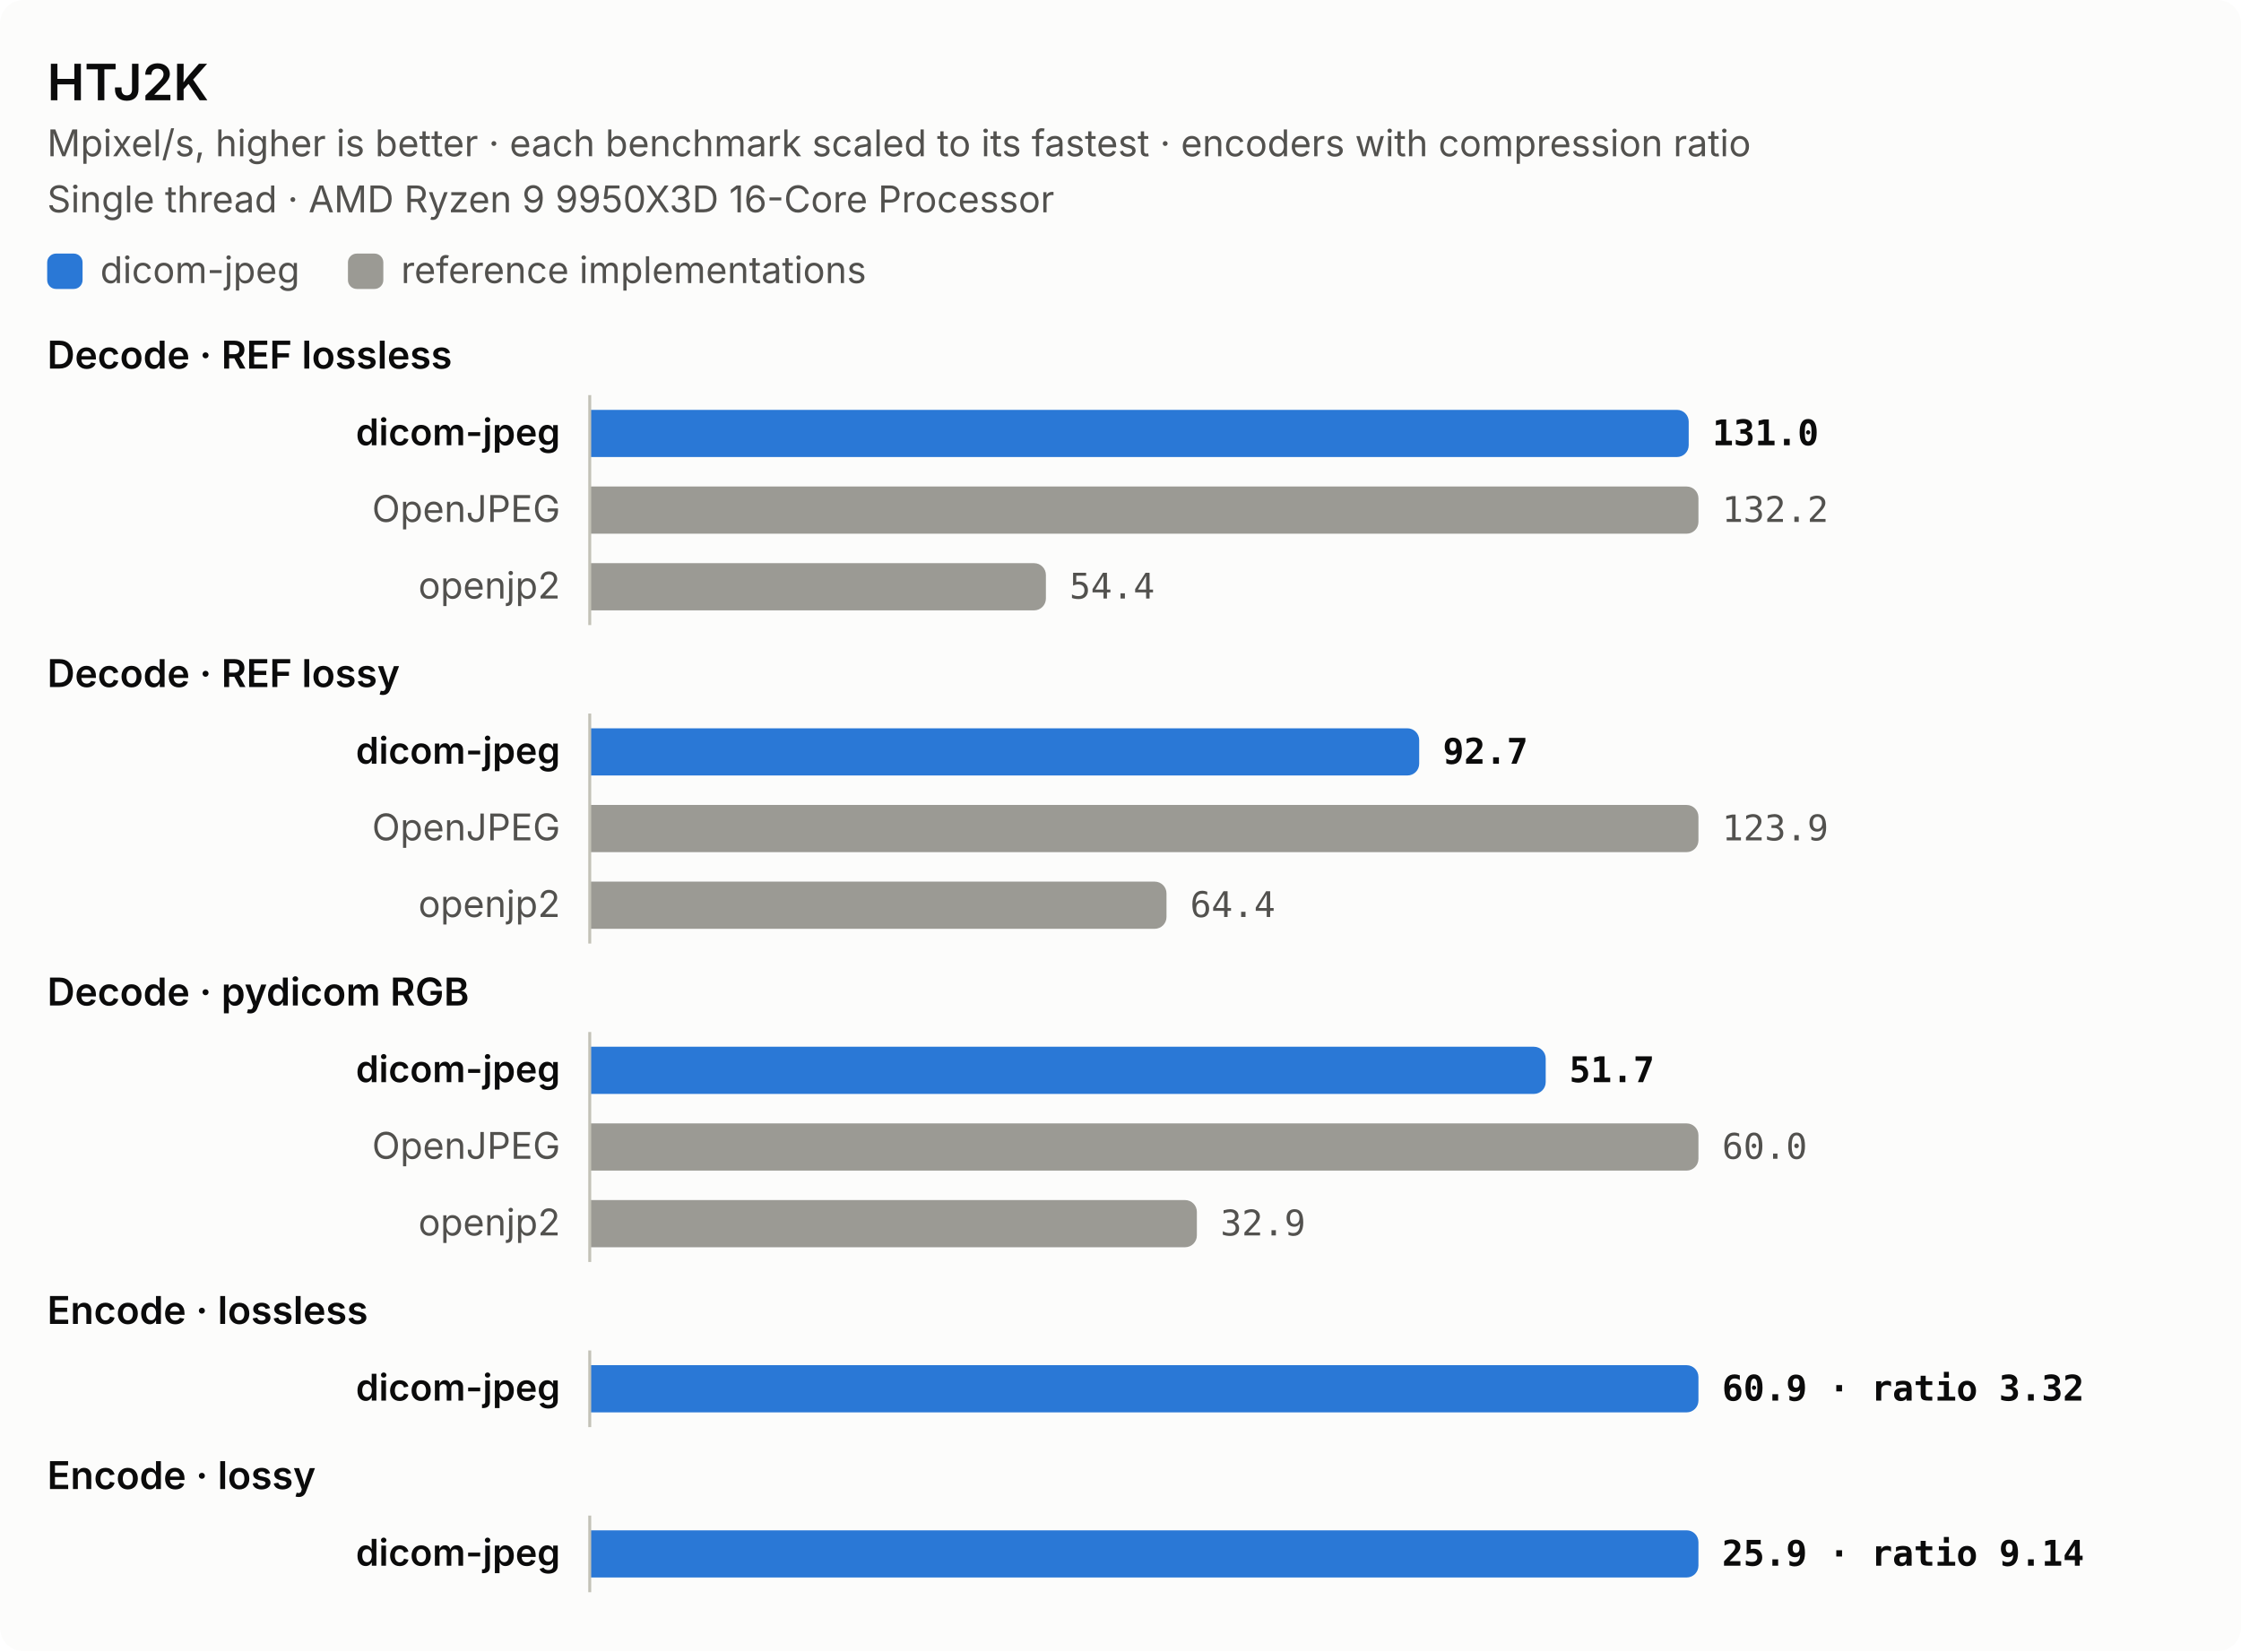
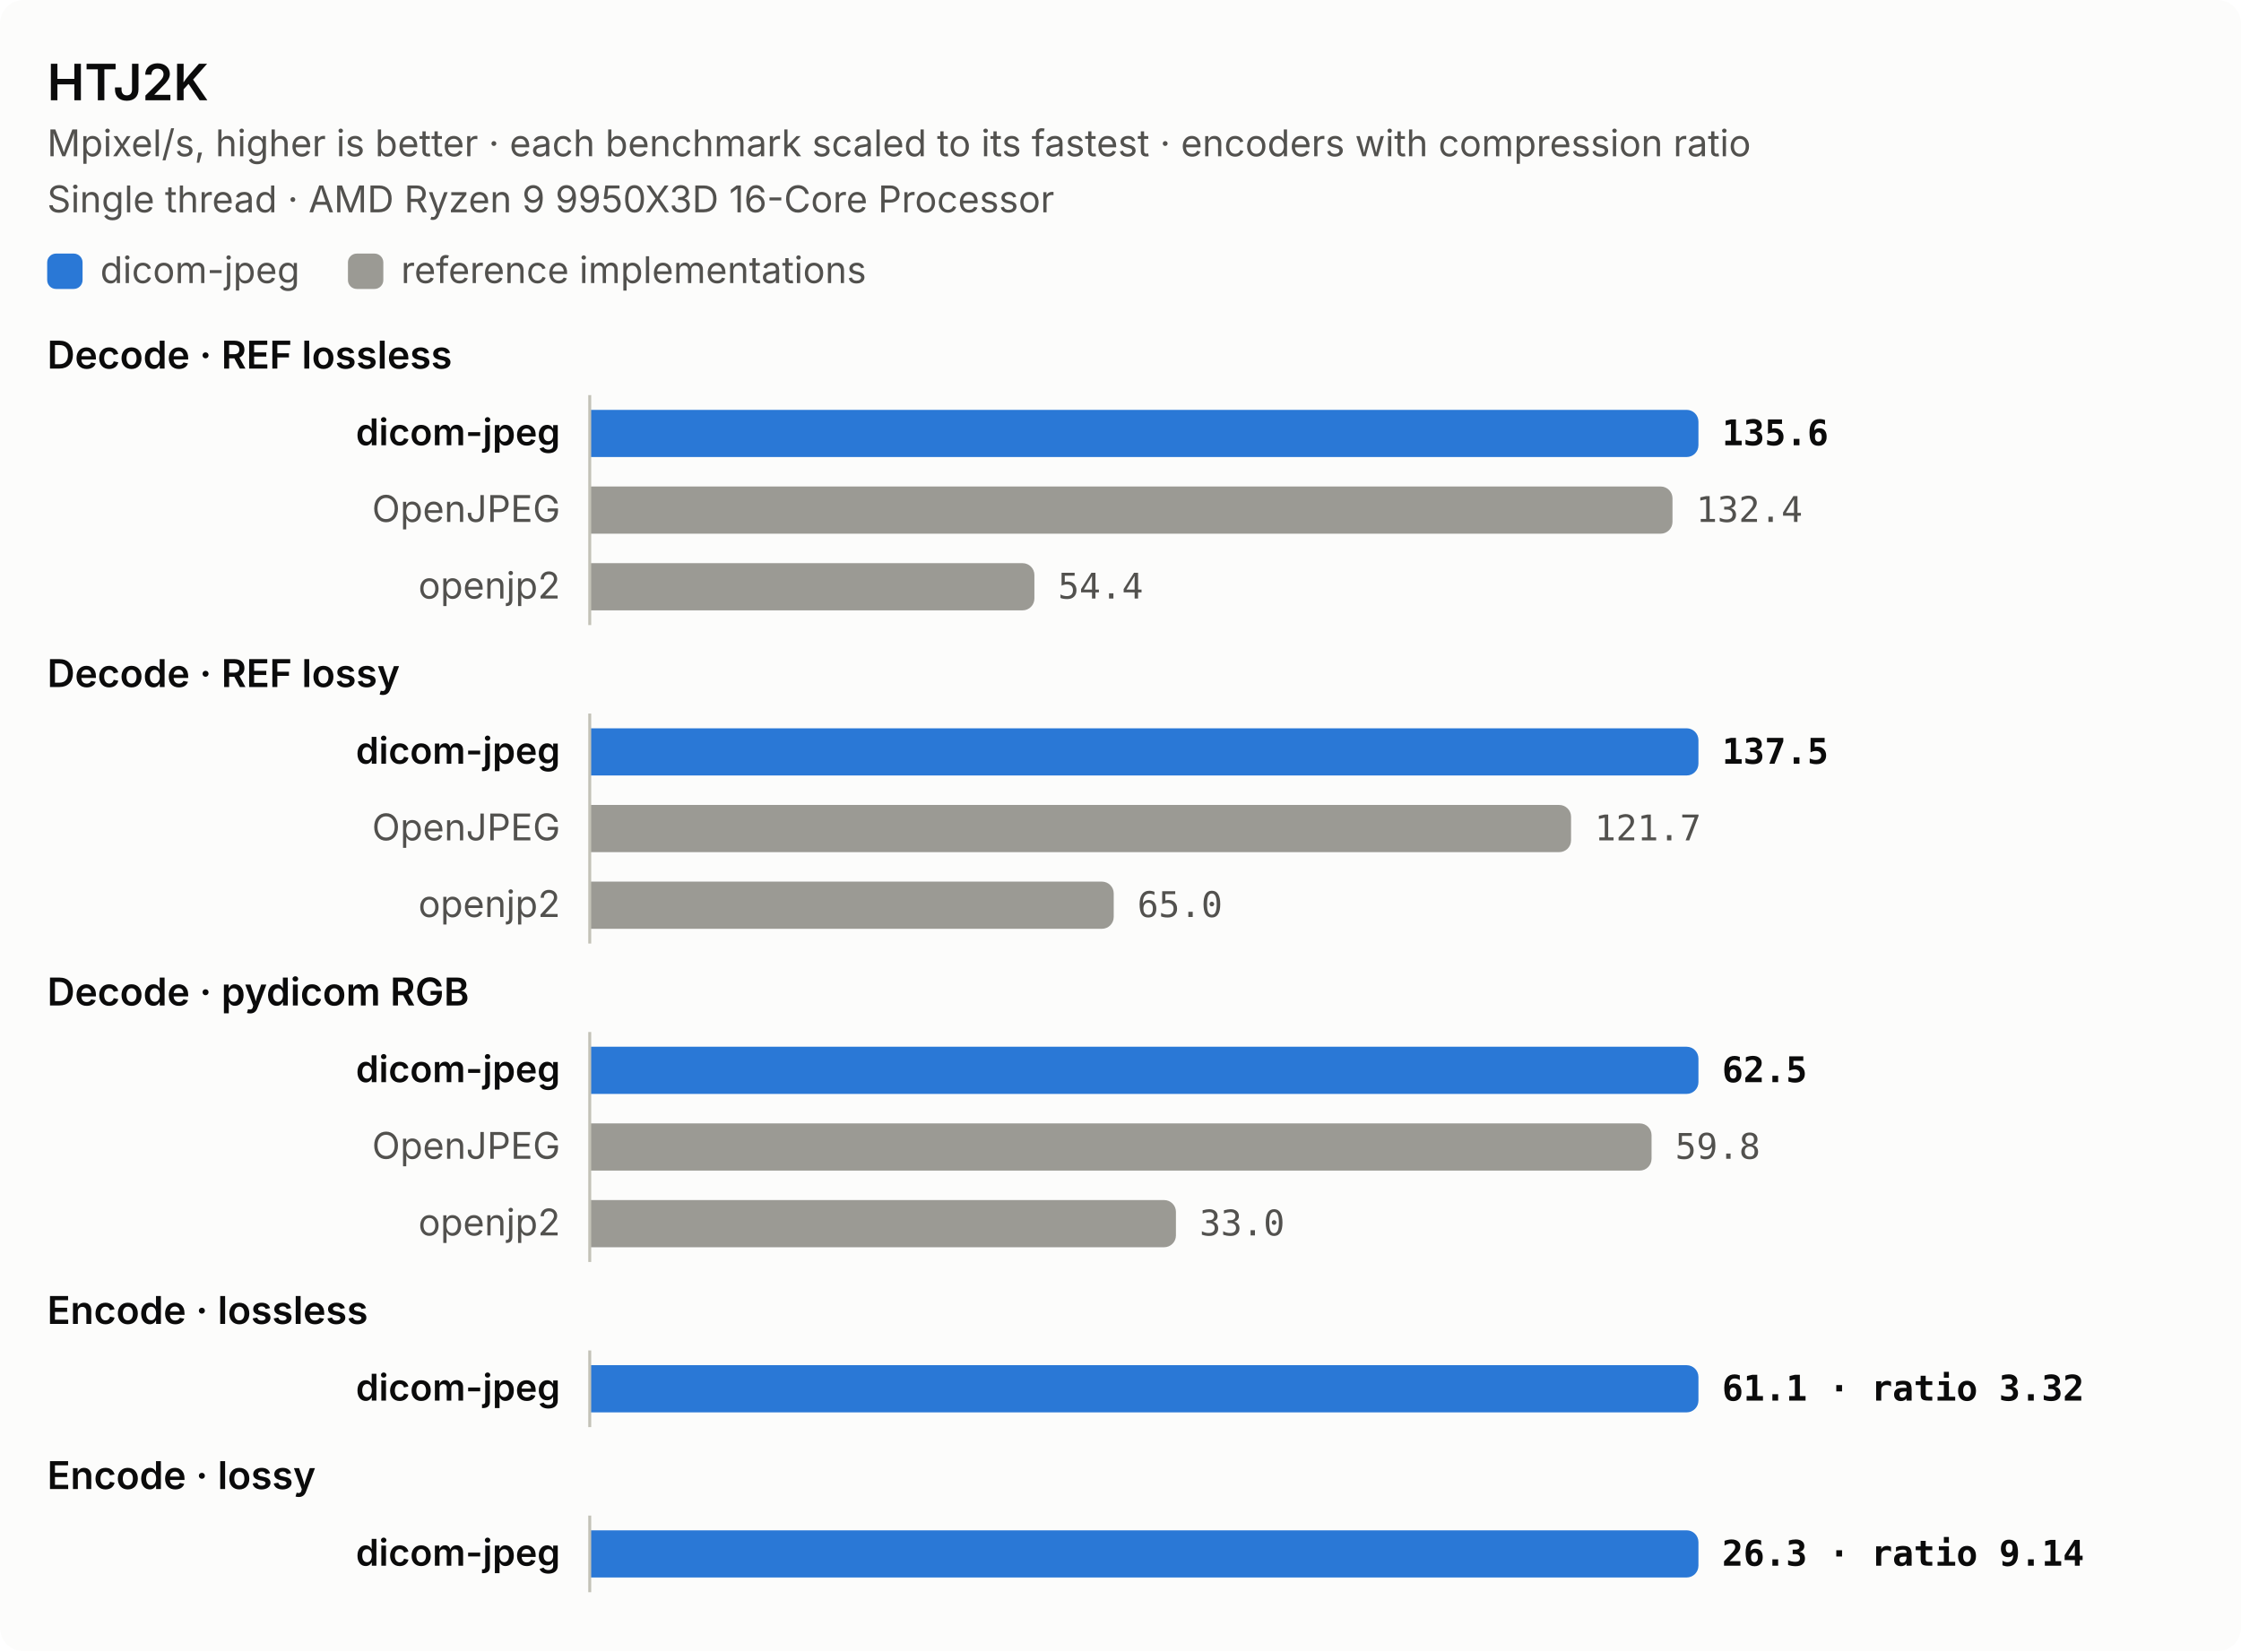
<svg xmlns="http://www.w3.org/2000/svg" width="760" height="560" viewBox="0 0 760 560" role="img" aria-label="HTJ2K">
  <style>
.bg { fill: #fcfcfb; }
.title { fill: #0b0b0b; font: 600 17px system-ui, -apple-system, 'Segoe UI', sans-serif; }
.sub { fill: #52514e; font: 12.5px system-ui, -apple-system, 'Segoe UI', sans-serif; }
.group { fill: #0b0b0b; font: 600 13px system-ui, -apple-system, 'Segoe UI', sans-serif; }
.name { fill: #52514e; font: 12.5px system-ui, -apple-system, 'Segoe UI', sans-serif; }
.name.ours { fill: #0b0b0b; font-weight: 600; }
.value { fill: #52514e; font: 12px ui-monospace, 'SF Mono', Menlo, Consolas, monospace; }
.value.ours { fill: #0b0b0b; font-weight: 600; }
.axis { stroke: #c3c2b7; stroke-width: 1; }
.ours-fill { fill: #2a78d6; }
.ref-fill { fill: #9b9a94; }
.l0 { fill: #86b6ef; } .l1 { fill: #5598e7; } .l2 { fill: #256abf; } .l3 { fill: #184f95; } .l4 { fill: #104281; }
@media (prefers-color-scheme: dark) {
  .bg { fill: #1a1a19; }
  .title, .group, .name.ours, .value.ours { fill: #f0efec; }
  .sub, .name, .value { fill: #c3c2b7; }
  .axis { stroke: #383835; }
  .ours-fill { fill: #3987e5; }
  .ref-fill { fill: #6e6d68; }
  .l0 { fill: #184f95; } .l1 { fill: #256abf; } .l2 { fill: #3987e5; } .l3 { fill: #6da7ec; } .l4 { fill: #9ec5f4; }
}
</style>
  <rect class="bg" width="760" height="560" rx="8" />
  <text x="16.0" y="34.0" class="title" text-anchor="start">HTJ2K</text>
  <text x="16.0" y="53.0" class="sub" text-anchor="start">Mpixel/s, higher is better · each benchmark scaled to its fastest · encoders with compression ratio</text>
  <text x="16.0" y="72.0" class="sub" text-anchor="start">Single thread · AMD Ryzen 9 9950X3D 16-Core Processor</text>
  <rect class="ours-fill" x="16" y="86" width="12" height="12" rx="3" />
  <text x="34.0" y="96.0" class="sub" text-anchor="start">dicom-jpeg</text>
  <rect class="ref-fill" x="118.0" y="86" width="12" height="12" rx="3" />
  <text x="136.0" y="96.0" class="sub" text-anchor="start">reference implementations</text>
  <text x="16.0" y="125.0" class="group" text-anchor="start">Decode · REF lossless</text>
  <text x="190.0" y="151.0" class="name ours" text-anchor="end">dicom-jpeg</text>
-   <path class="ours-fill" d="M200.0,139.0 h368.7 a4,4 0 0 1 4,4 v8.0 a4,4 0 0 1 -4,4 h-368.7 z" />
-   <text x="580.7" y="151.0" class="value ours" text-anchor="start">131.0</text>
+   <path class="ours-fill" d="M200.0,139.0 h372.0 a4,4 0 0 1 4,4 v8.0 a4,4 0 0 1 -4,4 h-372.0 z" />
+   <text x="584.0" y="151.0" class="value ours" text-anchor="start">135.6</text>
  <text x="190.0" y="177.0" class="name" text-anchor="end">OpenJPEG</text>
-   <path class="ref-fill" d="M200.0,165.0 h372.0 a4,4 0 0 1 4,4 v8.0 a4,4 0 0 1 -4,4 h-372.0 z" />
-   <text x="584.0" y="177.0" class="value" text-anchor="start">132.2</text>
+   <path class="ref-fill" d="M200.0,165.0 h363.2 a4,4 0 0 1 4,4 v8.0 a4,4 0 0 1 -4,4 h-363.2 z" />
+   <text x="575.2" y="177.0" class="value" text-anchor="start">132.4</text>
  <text x="190.0" y="203.0" class="name" text-anchor="end">openjp2</text>
-   <path class="ref-fill" d="M200.0,191.0 h150.7 a4,4 0 0 1 4,4 v8.0 a4,4 0 0 1 -4,4 h-150.7 z" />
-   <text x="362.7" y="203.0" class="value" text-anchor="start">54.4</text>
+   <path class="ref-fill" d="M200.0,191.0 h146.8 a4,4 0 0 1 4,4 v8.0 a4,4 0 0 1 -4,4 h-146.8 z" />
+   <text x="358.8" y="203.0" class="value" text-anchor="start">54.4</text>
  <line class="axis" x1="200" y1="134" x2="200" y2="212" />
  <text x="16.0" y="233.0" class="group" text-anchor="start">Decode · REF lossy</text>
  <text x="190.0" y="259.0" class="name ours" text-anchor="end">dicom-jpeg</text>
-   <path class="ours-fill" d="M200.0,247.0 h277.3 a4,4 0 0 1 4,4 v8.0 a4,4 0 0 1 -4,4 h-277.3 z" />
-   <text x="489.3" y="259.0" class="value ours" text-anchor="start">92.7</text>
+   <path class="ours-fill" d="M200.0,247.0 h372.0 a4,4 0 0 1 4,4 v8.0 a4,4 0 0 1 -4,4 h-372.0 z" />
+   <text x="584.0" y="259.0" class="value ours" text-anchor="start">137.5</text>
  <text x="190.0" y="285.0" class="name" text-anchor="end">OpenJPEG</text>
-   <path class="ref-fill" d="M200.0,273.0 h372.0 a4,4 0 0 1 4,4 v8.0 a4,4 0 0 1 -4,4 h-372.0 z" />
-   <text x="584.0" y="285.0" class="value" text-anchor="start">123.9</text>
+   <path class="ref-fill" d="M200.0,273.0 h328.8 a4,4 0 0 1 4,4 v8.0 a4,4 0 0 1 -4,4 h-328.8 z" />
+   <text x="540.8" y="285.0" class="value" text-anchor="start">121.7</text>
  <text x="190.0" y="311.0" class="name" text-anchor="end">openjp2</text>
-   <path class="ref-fill" d="M200.0,299.0 h191.6 a4,4 0 0 1 4,4 v8.0 a4,4 0 0 1 -4,4 h-191.6 z" />
-   <text x="403.6" y="311.0" class="value" text-anchor="start">64.4</text>
+   <path class="ref-fill" d="M200.0,299.0 h173.7 a4,4 0 0 1 4,4 v8.0 a4,4 0 0 1 -4,4 h-173.7 z" />
+   <text x="385.7" y="311.0" class="value" text-anchor="start">65.0</text>
  <line class="axis" x1="200" y1="242" x2="200" y2="320" />
  <text x="16.0" y="341.0" class="group" text-anchor="start">Decode · pydicom RGB</text>
  <text x="190.0" y="367.0" class="name ours" text-anchor="end">dicom-jpeg</text>
-   <path class="ours-fill" d="M200.0,355.0 h320.2 a4,4 0 0 1 4,4 v8.0 a4,4 0 0 1 -4,4 h-320.2 z" />
-   <text x="532.2" y="367.0" class="value ours" text-anchor="start">51.7</text>
+   <path class="ours-fill" d="M200.0,355.0 h372.0 a4,4 0 0 1 4,4 v8.0 a4,4 0 0 1 -4,4 h-372.0 z" />
+   <text x="584.0" y="367.0" class="value ours" text-anchor="start">62.5</text>
  <text x="190.0" y="393.0" class="name" text-anchor="end">OpenJPEG</text>
-   <path class="ref-fill" d="M200.0,381.0 h372.0 a4,4 0 0 1 4,4 v8.0 a4,4 0 0 1 -4,4 h-372.0 z" />
-   <text x="584.0" y="393.0" class="value" text-anchor="start">60.0</text>
+   <path class="ref-fill" d="M200.0,381.0 h356.1 a4,4 0 0 1 4,4 v8.0 a4,4 0 0 1 -4,4 h-356.1 z" />
+   <text x="568.1" y="393.0" class="value" text-anchor="start">59.8</text>
  <text x="190.0" y="419.0" class="name" text-anchor="end">openjp2</text>
-   <path class="ref-fill" d="M200.0,407.0 h201.9 a4,4 0 0 1 4,4 v8.0 a4,4 0 0 1 -4,4 h-201.9 z" />
-   <text x="413.9" y="419.0" class="value" text-anchor="start">32.9</text>
+   <path class="ref-fill" d="M200.0,407.0 h194.8 a4,4 0 0 1 4,4 v8.0 a4,4 0 0 1 -4,4 h-194.8 z" />
+   <text x="406.8" y="419.0" class="value" text-anchor="start">33.0</text>
  <line class="axis" x1="200" y1="350" x2="200" y2="428" />
  <text x="16.0" y="449.0" class="group" text-anchor="start">Encode · lossless</text>
  <text x="190.0" y="475.0" class="name ours" text-anchor="end">dicom-jpeg</text>
  <path class="ours-fill" d="M200.0,463.0 h372.0 a4,4 0 0 1 4,4 v8.0 a4,4 0 0 1 -4,4 h-372.0 z" />
-   <text x="584.0" y="475.0" class="value ours" text-anchor="start">60.9 · ratio 3.32</text>
+   <text x="584.0" y="475.0" class="value ours" text-anchor="start">61.1 · ratio 3.32</text>
  <line class="axis" x1="200" y1="458" x2="200" y2="484" />
  <text x="16.0" y="505.0" class="group" text-anchor="start">Encode · lossy</text>
  <text x="190.0" y="531.0" class="name ours" text-anchor="end">dicom-jpeg</text>
  <path class="ours-fill" d="M200.0,519.0 h372.0 a4,4 0 0 1 4,4 v8.0 a4,4 0 0 1 -4,4 h-372.0 z" />
-   <text x="584.0" y="531.0" class="value ours" text-anchor="start">25.9 · ratio 9.14</text>
+   <text x="584.0" y="531.0" class="value ours" text-anchor="start">26.3 · ratio 9.14</text>
  <line class="axis" x1="200" y1="514" x2="200" y2="540" />
</svg>
